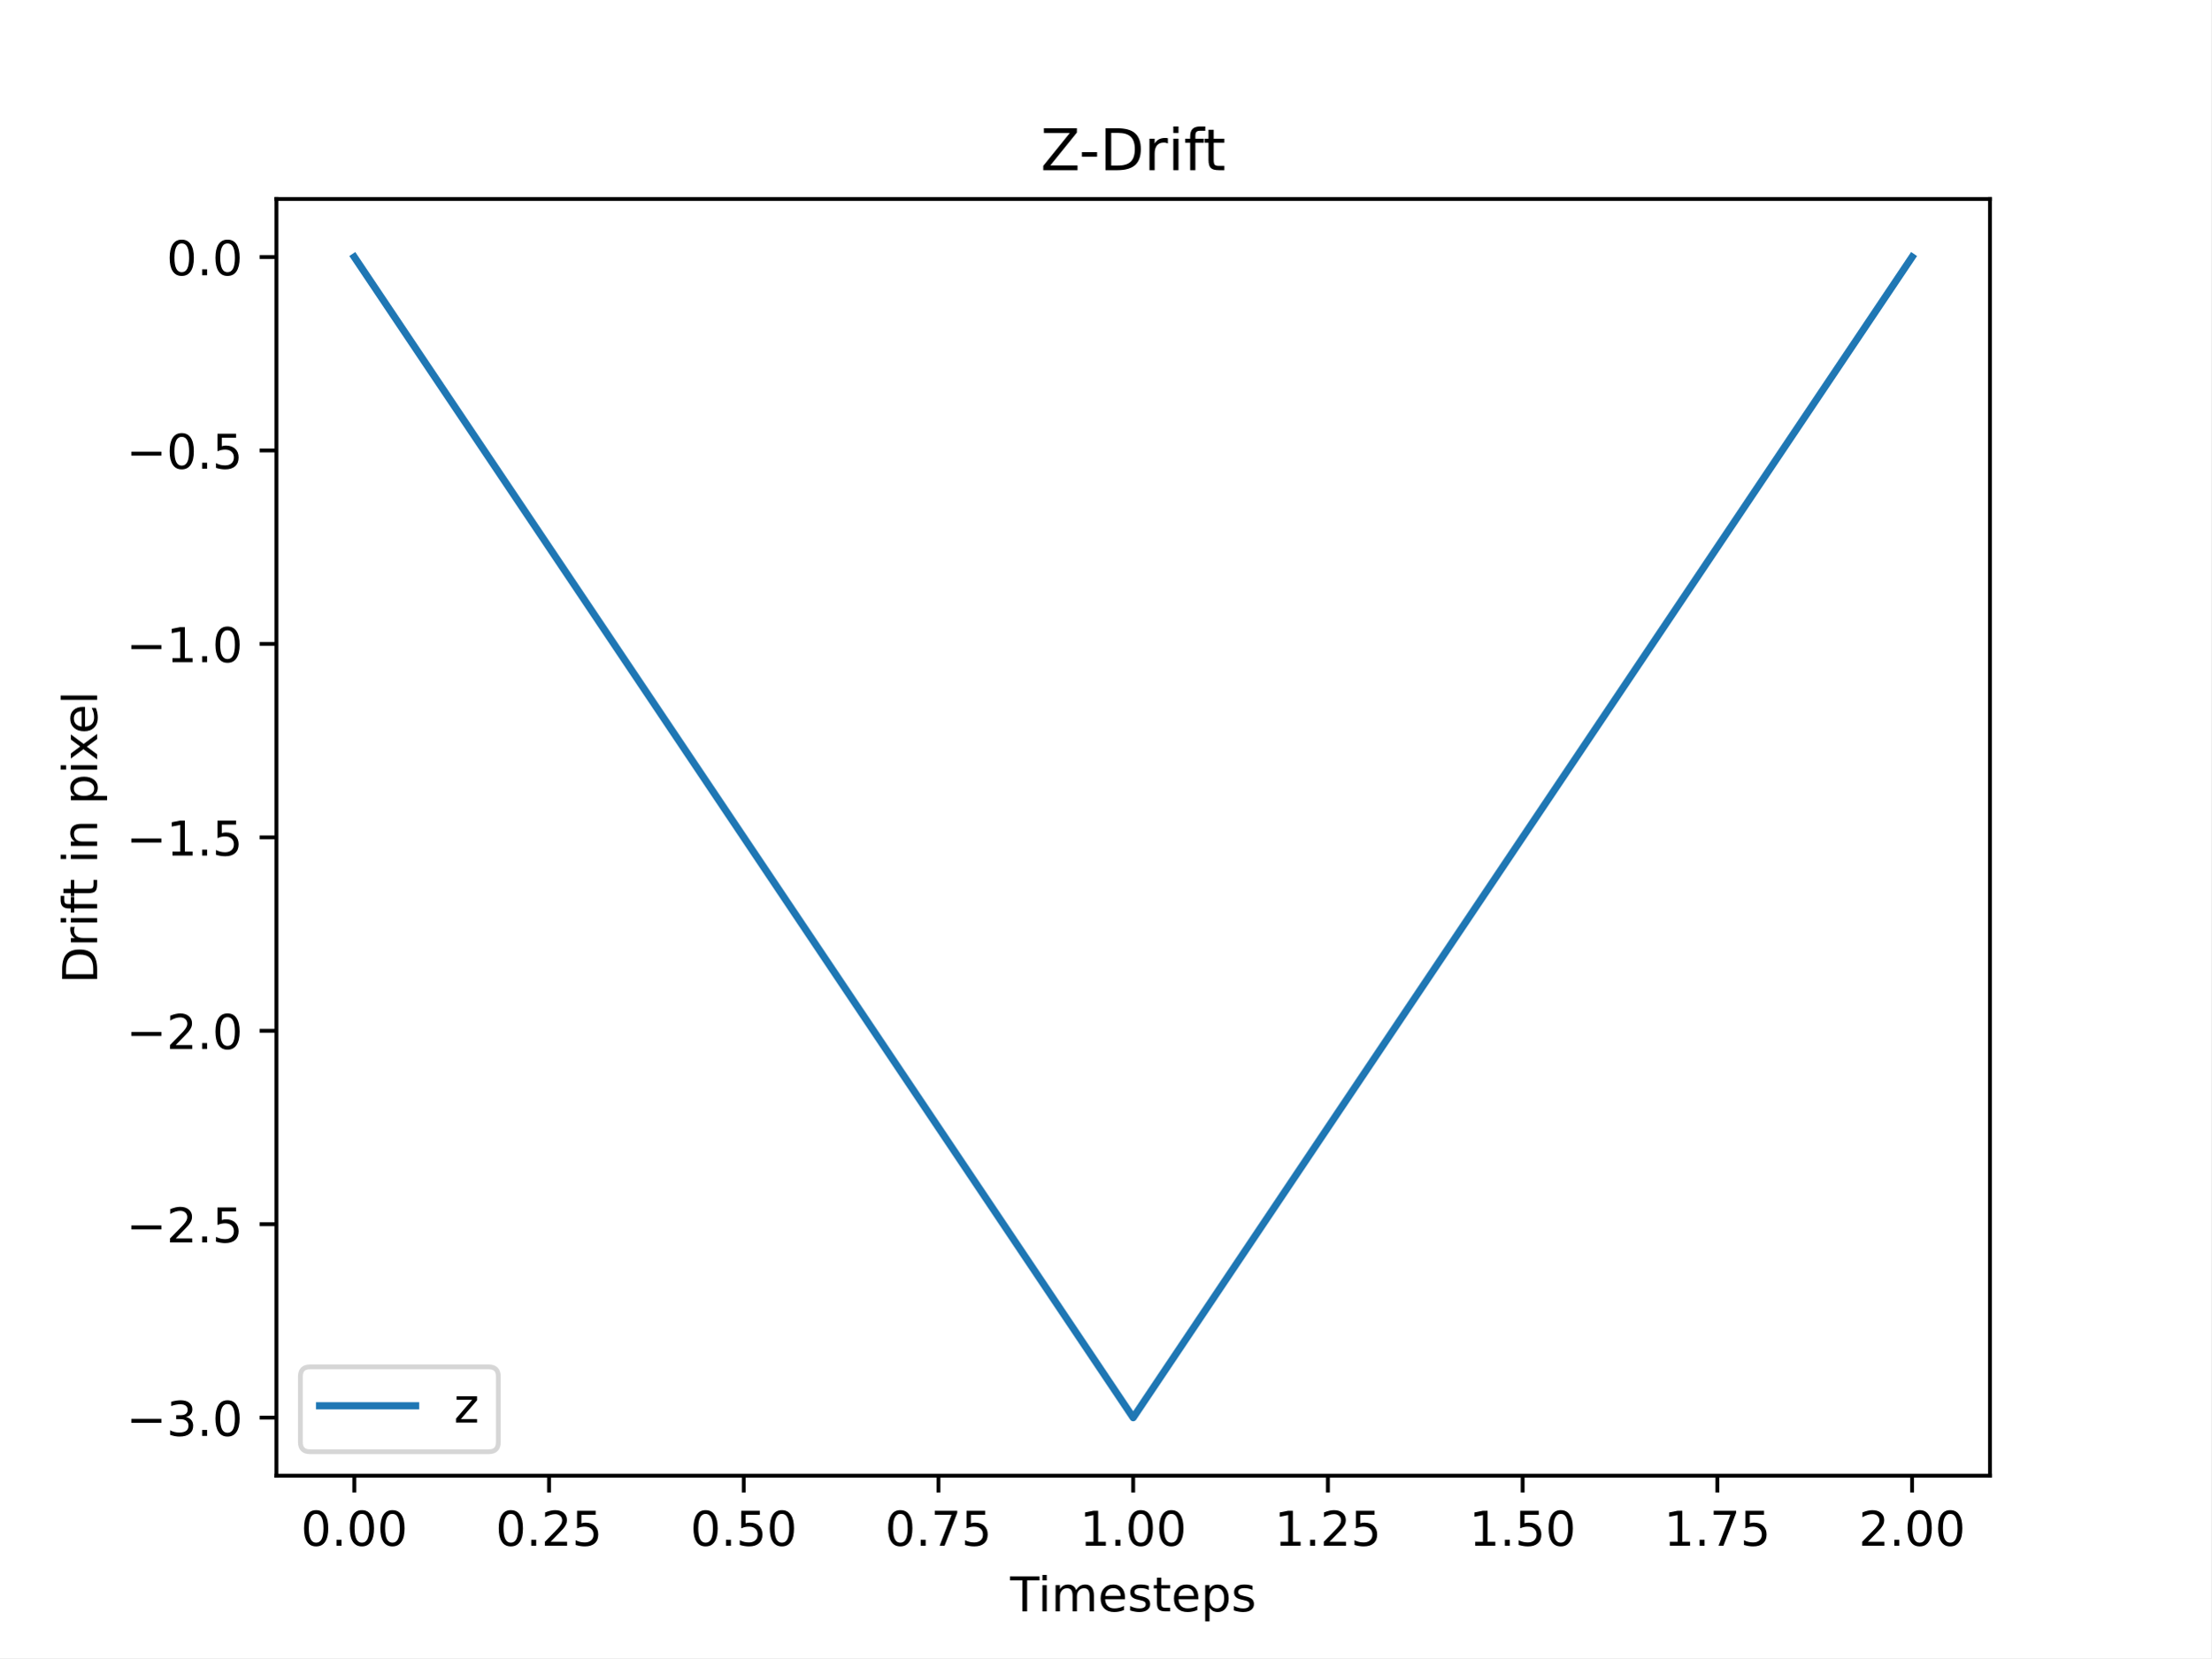
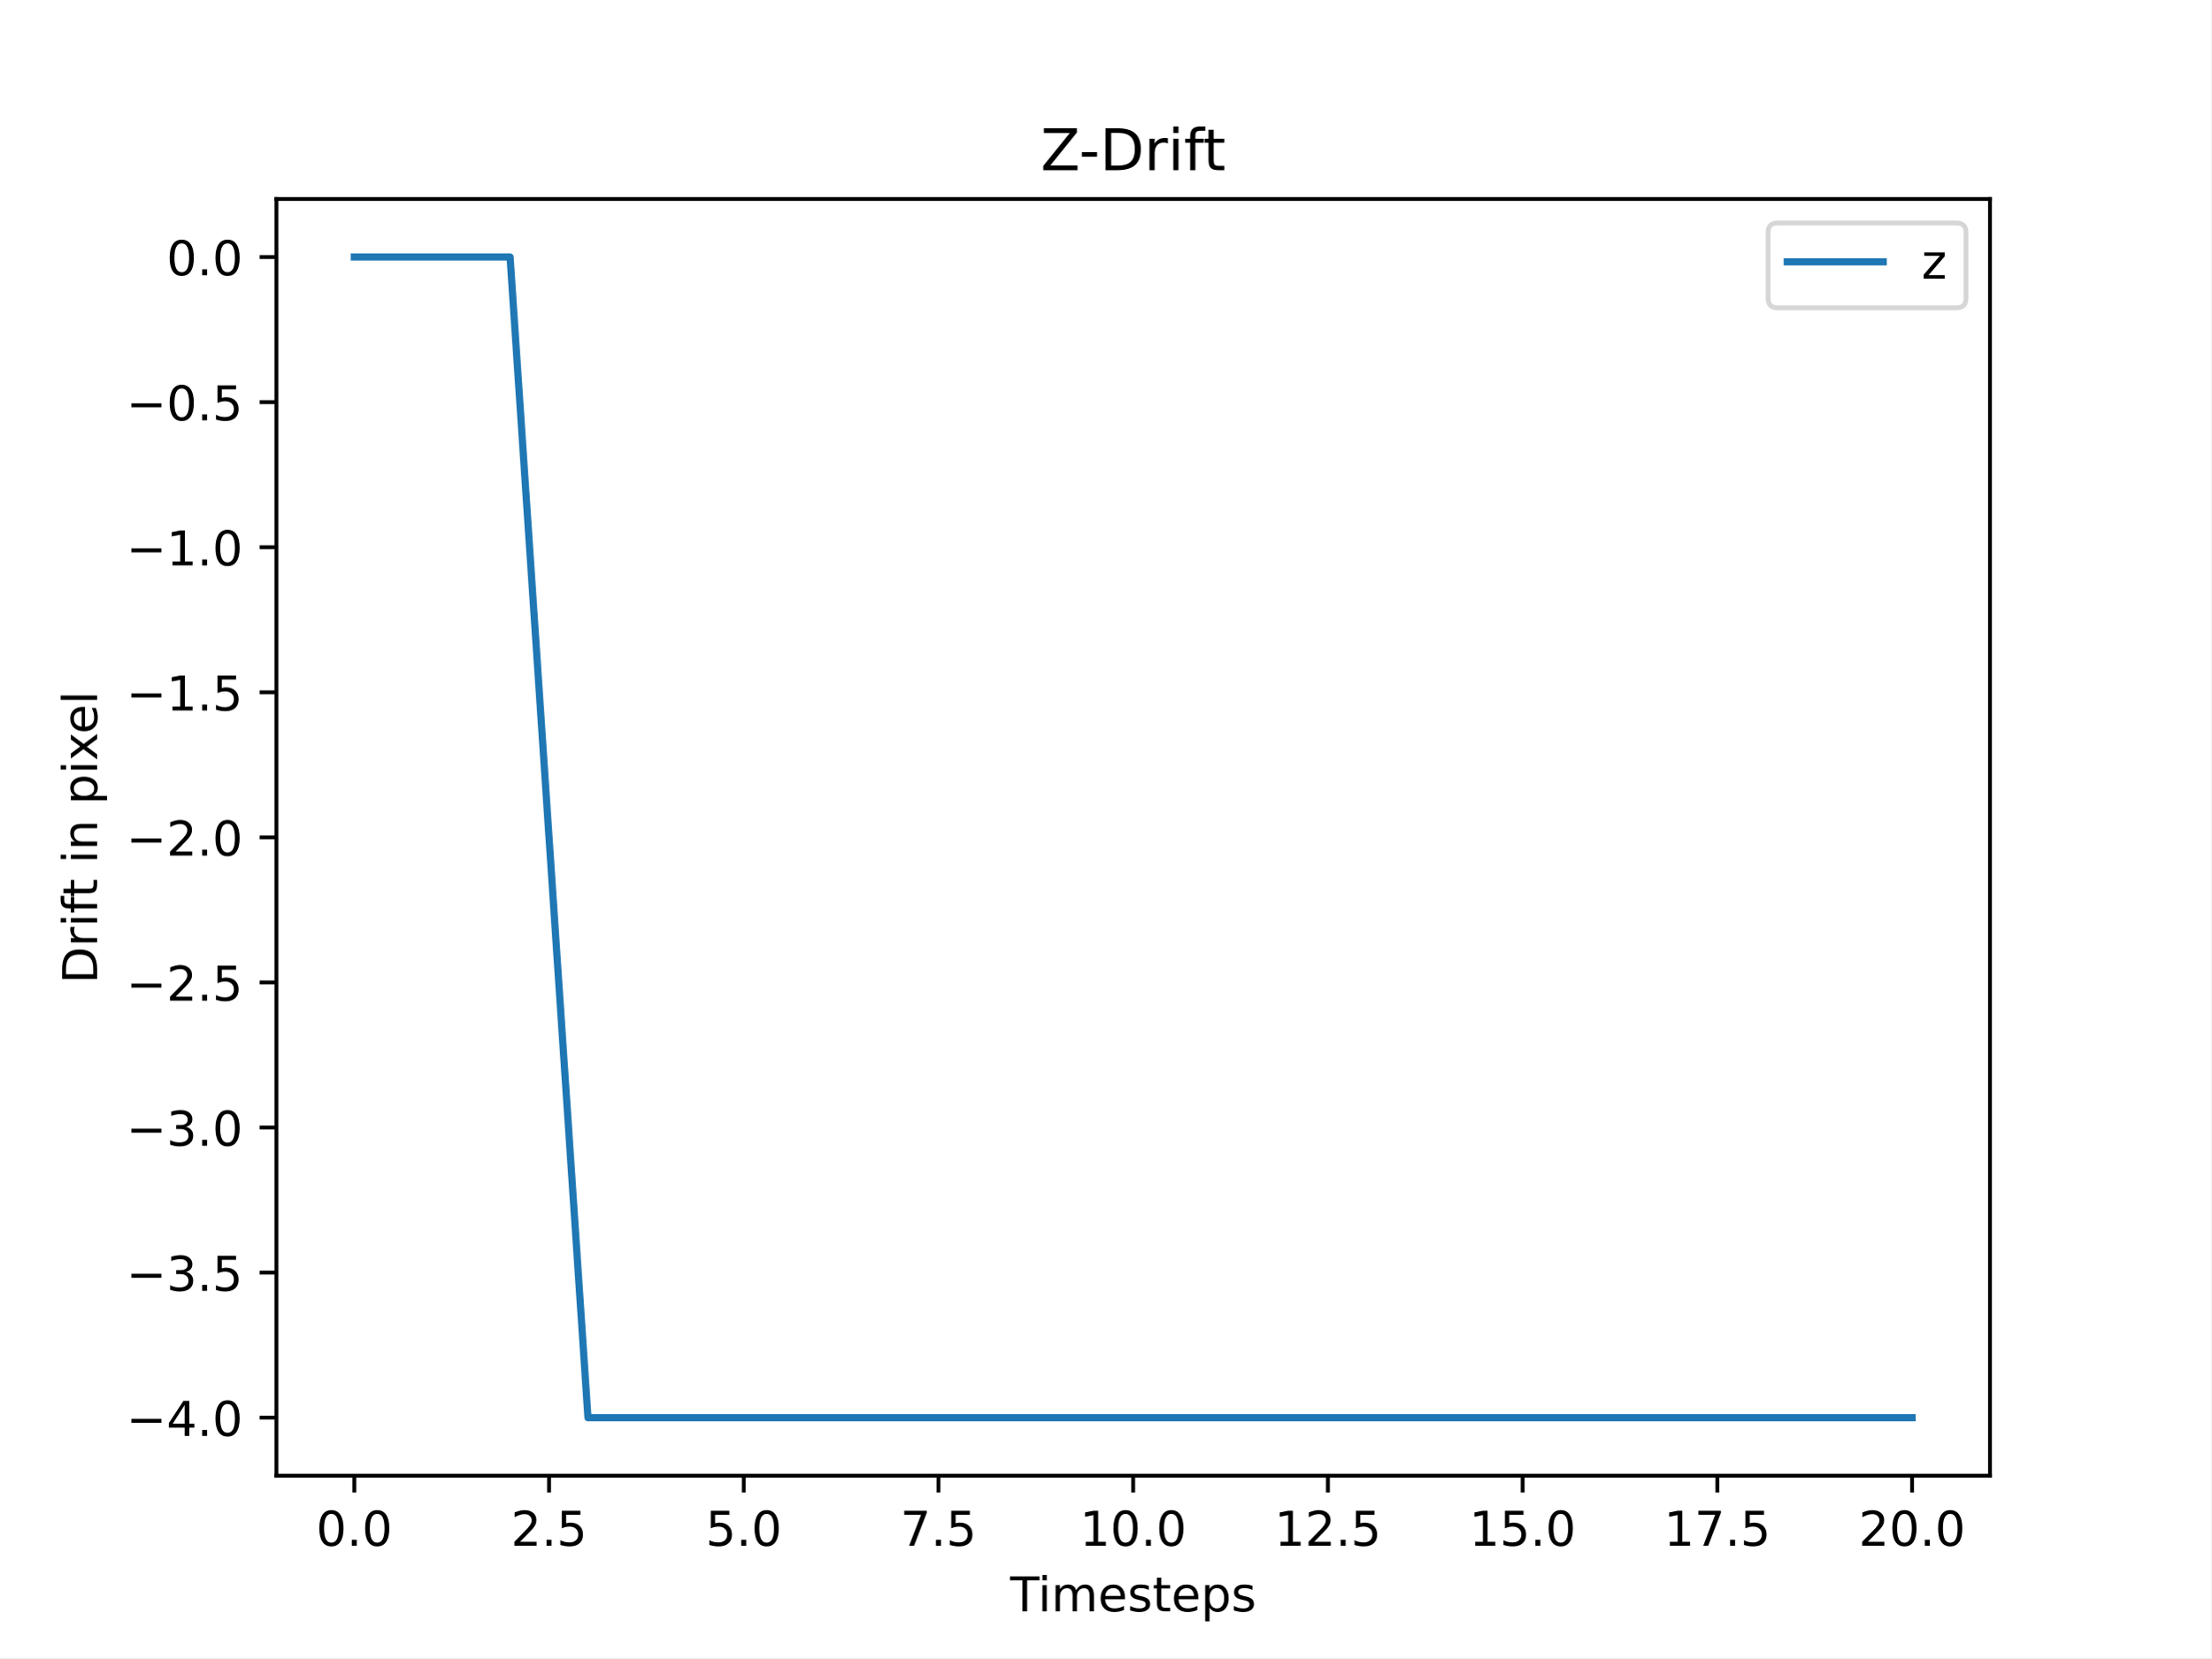
<svg xmlns="http://www.w3.org/2000/svg" xmlns:xlink="http://www.w3.org/1999/xlink" width="460.8pt" height="345.6pt" viewBox="0 0 460.8 345.6" version="1.1">
  <defs>
    <style type="text/css">*{stroke-linejoin: round; stroke-linecap: butt}</style>
  </defs>
  <g id="figure_1">
    <g id="patch_1">
      <path d="M 0 345.6  L 460.8 345.6  L 460.8 0  L 0 0  z " style="fill: #ffffff" />
    </g>
    <g id="axes_1">
      <g id="patch_2">
        <path d="M 57.6 307.584  L 414.72 307.584  L 414.72 41.472  L 57.6 41.472  z " style="fill: #ffffff" />
      </g>
      <g id="matplotlib.axis_1">
        <g id="xtick_1">
          <g id="line2d_1">
            <defs>
-               <path id="m4d0c1462ae" d="M 0 0  L 0 3.5  " style="stroke: #000000; stroke-width: 0.8" />
+               <path id="m9fb6b7d402" d="M 0 0  L 0 3.5  " style="stroke: #000000; stroke-width: 0.8" />
            </defs>
            <g>
-               <use xlink:href="#m4d0c1462ae" x="73.833" y="307.584" style="stroke: #000000; stroke-width: 0.8" />
+               <use xlink:href="#m9fb6b7d402" x="73.833" y="307.584" style="stroke: #000000; stroke-width: 0.8" />
            </g>
          </g>
          <g id="text_1">
-             <g transform="translate(62.69991 322.1824) scale(0.1 -0.1)">
+             <g transform="translate(65.88116 322.1824) scale(0.1 -0.1)">
              <defs>
                <path id="DejaVuSans-30" d="M 2034 4250  Q 1547 4250 1301 3770  Q 1056 3291 1056 2328  Q 1056 1369 1301 889  Q 1547 409 2034 409  Q 2525 409 2770 889  Q 3016 1369 3016 2328  Q 3016 3291 2770 3770  Q 2525 4250 2034 4250  z M 2034 4750  Q 2819 4750 3233 4129  Q 3647 3509 3647 2328  Q 3647 1150 3233 529  Q 2819 -91 2034 -91  Q 1250 -91 836 529  Q 422 1150 422 2328  Q 422 3509 836 4129  Q 1250 4750 2034 4750  z " transform="scale(0.015625)" />
                <path id="DejaVuSans-2e" d="M 684 794  L 1344 794  L 1344 0  L 684 0  L 684 794  z " transform="scale(0.015625)" />
              </defs>
              <use xlink:href="#DejaVuSans-30" />
              <use xlink:href="#DejaVuSans-2e" transform="translate(63.62305 0)" />
              <use xlink:href="#DejaVuSans-30" transform="translate(95.41016 0)" />
-               <use xlink:href="#DejaVuSans-30" transform="translate(159.0332 0)" />
            </g>
          </g>
        </g>
        <g id="xtick_2">
          <g id="line2d_2">
            <g>
-               <use xlink:href="#m4d0c1462ae" x="114.415" y="307.584" style="stroke: #000000; stroke-width: 0.8" />
+               <use xlink:href="#m9fb6b7d402" x="114.415" y="307.584" style="stroke: #000000; stroke-width: 0.8" />
            </g>
          </g>
          <g id="text_2">
-             <g transform="translate(103.2817 322.1824) scale(0.1 -0.1)">
+             <g transform="translate(106.463 322.1824) scale(0.1 -0.1)">
              <defs>
                <path id="DejaVuSans-32" d="M 1228 531  L 3431 531  L 3431 0  L 469 0  L 469 531  Q 828 903 1448 1529  Q 2069 2156 2228 2338  Q 2531 2678 2651 2914  Q 2772 3150 2772 3378  Q 2772 3750 2511 3984  Q 2250 4219 1831 4219  Q 1534 4219 1204 4116  Q 875 4013 500 3803  L 500 4441  Q 881 4594 1212 4672  Q 1544 4750 1819 4750  Q 2544 4750 2975 4387  Q 3406 4025 3406 3419  Q 3406 3131 3298 2873  Q 3191 2616 2906 2266  Q 2828 2175 2409 1742  Q 1991 1309 1228 531  z " transform="scale(0.015625)" />
                <path id="DejaVuSans-35" d="M 691 4666  L 3169 4666  L 3169 4134  L 1269 4134  L 1269 2991  Q 1406 3038 1543 3061  Q 1681 3084 1819 3084  Q 2600 3084 3056 2656  Q 3513 2228 3513 1497  Q 3513 744 3044 326  Q 2575 -91 1722 -91  Q 1428 -91 1123 -41  Q 819 9 494 109  L 494 744  Q 775 591 1075 516  Q 1375 441 1709 441  Q 2250 441 2565 725  Q 2881 1009 2881 1497  Q 2881 1984 2565 2268  Q 2250 2553 1709 2553  Q 1456 2553 1204 2497  Q 953 2441 691 2322  L 691 4666  z " transform="scale(0.015625)" />
              </defs>
-               <use xlink:href="#DejaVuSans-30" />
+               <use xlink:href="#DejaVuSans-32" />
              <use xlink:href="#DejaVuSans-2e" transform="translate(63.62305 0)" />
-               <use xlink:href="#DejaVuSans-32" transform="translate(95.41016 0)" />
-               <use xlink:href="#DejaVuSans-35" transform="translate(159.0332 0)" />
+               <use xlink:href="#DejaVuSans-35" transform="translate(95.41016 0)" />
            </g>
          </g>
        </g>
        <g id="xtick_3">
          <g id="line2d_3">
            <g>
-               <use xlink:href="#m4d0c1462ae" x="154.996" y="307.584" style="stroke: #000000; stroke-width: 0.8" />
+               <use xlink:href="#m9fb6b7d402" x="154.996" y="307.584" style="stroke: #000000; stroke-width: 0.8" />
            </g>
          </g>
          <g id="text_3">
-             <g transform="translate(143.8636 322.1824) scale(0.1 -0.1)">
-               <use xlink:href="#DejaVuSans-30" />
+             <g transform="translate(147.0448 322.1824) scale(0.1 -0.1)">
+               <use xlink:href="#DejaVuSans-35" />
+               <use xlink:href="#DejaVuSans-2e" transform="translate(63.62305 0)" />
+               <use xlink:href="#DejaVuSans-30" transform="translate(95.41016 0)" />
+             </g>
+           </g>
+         </g>
+         <g id="xtick_4">
+           <g id="line2d_4">
+             <g>
+               <use xlink:href="#m9fb6b7d402" x="195.578" y="307.584" style="stroke: #000000; stroke-width: 0.8" />
+             </g>
+           </g>
+           <g id="text_4">
+             <g transform="translate(187.6266 322.1824) scale(0.1 -0.1)">
+               <defs>
+                 <path id="DejaVuSans-37" d="M 525 4666  L 3525 4666  L 3525 4397  L 1831 0  L 1172 0  L 2766 4134  L 525 4134  L 525 4666  z " transform="scale(0.015625)" />
+               </defs>
+               <use xlink:href="#DejaVuSans-37" />
              <use xlink:href="#DejaVuSans-2e" transform="translate(63.62305 0)" />
              <use xlink:href="#DejaVuSans-35" transform="translate(95.41016 0)" />
-               <use xlink:href="#DejaVuSans-30" transform="translate(159.0332 0)" />
-             </g>
-           </g>
-         </g>
-         <g id="xtick_4">
-           <g id="line2d_4">
-             <g>
-               <use xlink:href="#m4d0c1462ae" x="195.578" y="307.584" style="stroke: #000000; stroke-width: 0.8" />
-             </g>
-           </g>
-           <g id="text_4">
-             <g transform="translate(184.4454 322.1824) scale(0.1 -0.1)">
-               <defs>
-                 <path id="DejaVuSans-37" d="M 525 4666  L 3525 4666  L 3525 4397  L 1831 0  L 1172 0  L 2766 4134  L 525 4134  L 525 4666  z " transform="scale(0.015625)" />
-               </defs>
-               <use xlink:href="#DejaVuSans-30" />
-               <use xlink:href="#DejaVuSans-2e" transform="translate(63.62305 0)" />
-               <use xlink:href="#DejaVuSans-37" transform="translate(95.41016 0)" />
-               <use xlink:href="#DejaVuSans-35" transform="translate(159.0332 0)" />
            </g>
          </g>
        </g>
        <g id="xtick_5">
          <g id="line2d_5">
            <g>
-               <use xlink:href="#m4d0c1462ae" x="236.16" y="307.584" style="stroke: #000000; stroke-width: 0.8" />
+               <use xlink:href="#m9fb6b7d402" x="236.16" y="307.584" style="stroke: #000000; stroke-width: 0.8" />
            </g>
          </g>
          <g id="text_5">
            <g transform="translate(225.0272 322.1824) scale(0.1 -0.1)">
              <defs>
                <path id="DejaVuSans-31" d="M 794 531  L 1825 531  L 1825 4091  L 703 3866  L 703 4441  L 1819 4666  L 2450 4666  L 2450 531  L 3481 531  L 3481 0  L 794 0  L 794 531  z " transform="scale(0.015625)" />
              </defs>
              <use xlink:href="#DejaVuSans-31" />
-               <use xlink:href="#DejaVuSans-2e" transform="translate(63.62305 0)" />
-               <use xlink:href="#DejaVuSans-30" transform="translate(95.41016 0)" />
+               <use xlink:href="#DejaVuSans-30" transform="translate(63.62305 0)" />
+               <use xlink:href="#DejaVuSans-2e" transform="translate(127.2461 0)" />
              <use xlink:href="#DejaVuSans-30" transform="translate(159.0332 0)" />
            </g>
          </g>
        </g>
        <g id="xtick_6">
          <g id="line2d_6">
            <g>
-               <use xlink:href="#m4d0c1462ae" x="276.742" y="307.584" style="stroke: #000000; stroke-width: 0.8" />
+               <use xlink:href="#m9fb6b7d402" x="276.742" y="307.584" style="stroke: #000000; stroke-width: 0.8" />
            </g>
          </g>
          <g id="text_6">
            <g transform="translate(265.609 322.1824) scale(0.1 -0.1)">
              <use xlink:href="#DejaVuSans-31" />
-               <use xlink:href="#DejaVuSans-2e" transform="translate(63.62305 0)" />
-               <use xlink:href="#DejaVuSans-32" transform="translate(95.41016 0)" />
+               <use xlink:href="#DejaVuSans-32" transform="translate(63.62305 0)" />
+               <use xlink:href="#DejaVuSans-2e" transform="translate(127.2461 0)" />
              <use xlink:href="#DejaVuSans-35" transform="translate(159.0332 0)" />
            </g>
          </g>
        </g>
        <g id="xtick_7">
          <g id="line2d_7">
            <g>
-               <use xlink:href="#m4d0c1462ae" x="317.324" y="307.584" style="stroke: #000000; stroke-width: 0.8" />
+               <use xlink:href="#m9fb6b7d402" x="317.324" y="307.584" style="stroke: #000000; stroke-width: 0.8" />
            </g>
          </g>
          <g id="text_7">
            <g transform="translate(306.1908 322.1824) scale(0.1 -0.1)">
              <use xlink:href="#DejaVuSans-31" />
-               <use xlink:href="#DejaVuSans-2e" transform="translate(63.62305 0)" />
-               <use xlink:href="#DejaVuSans-35" transform="translate(95.41016 0)" />
+               <use xlink:href="#DejaVuSans-35" transform="translate(63.62305 0)" />
+               <use xlink:href="#DejaVuSans-2e" transform="translate(127.2461 0)" />
              <use xlink:href="#DejaVuSans-30" transform="translate(159.0332 0)" />
            </g>
          </g>
        </g>
        <g id="xtick_8">
          <g id="line2d_8">
            <g>
-               <use xlink:href="#m4d0c1462ae" x="357.905" y="307.584" style="stroke: #000000; stroke-width: 0.8" />
+               <use xlink:href="#m9fb6b7d402" x="357.905" y="307.584" style="stroke: #000000; stroke-width: 0.8" />
            </g>
          </g>
          <g id="text_8">
            <g transform="translate(346.7726 322.1824) scale(0.1 -0.1)">
              <use xlink:href="#DejaVuSans-31" />
-               <use xlink:href="#DejaVuSans-2e" transform="translate(63.62305 0)" />
-               <use xlink:href="#DejaVuSans-37" transform="translate(95.41016 0)" />
+               <use xlink:href="#DejaVuSans-37" transform="translate(63.62305 0)" />
+               <use xlink:href="#DejaVuSans-2e" transform="translate(127.2461 0)" />
              <use xlink:href="#DejaVuSans-35" transform="translate(159.0332 0)" />
            </g>
          </g>
        </g>
        <g id="xtick_9">
          <g id="line2d_9">
            <g>
-               <use xlink:href="#m4d0c1462ae" x="398.487" y="307.584" style="stroke: #000000; stroke-width: 0.8" />
+               <use xlink:href="#m9fb6b7d402" x="398.487" y="307.584" style="stroke: #000000; stroke-width: 0.8" />
            </g>
          </g>
          <g id="text_9">
            <g transform="translate(387.3545 322.1824) scale(0.1 -0.1)">
              <use xlink:href="#DejaVuSans-32" />
-               <use xlink:href="#DejaVuSans-2e" transform="translate(63.62305 0)" />
-               <use xlink:href="#DejaVuSans-30" transform="translate(95.41016 0)" />
+               <use xlink:href="#DejaVuSans-30" transform="translate(63.62305 0)" />
+               <use xlink:href="#DejaVuSans-2e" transform="translate(127.2461 0)" />
              <use xlink:href="#DejaVuSans-30" transform="translate(159.0332 0)" />
            </g>
          </g>
        </g>
        <g id="text_10">
          <g transform="translate(210.5061 335.8606) scale(0.1 -0.1)">
            <defs>
              <path id="DejaVuSans-54" d="M -19 4666  L 3928 4666  L 3928 4134  L 2272 4134  L 2272 0  L 1638 0  L 1638 4134  L -19 4134  L -19 4666  z " transform="scale(0.015625)" />
              <path id="DejaVuSans-69" d="M 603 3500  L 1178 3500  L 1178 0  L 603 0  L 603 3500  z M 603 4863  L 1178 4863  L 1178 4134  L 603 4134  L 603 4863  z " transform="scale(0.015625)" />
              <path id="DejaVuSans-6d" d="M 3328 2828  Q 3544 3216 3844 3400  Q 4144 3584 4550 3584  Q 5097 3584 5394 3201  Q 5691 2819 5691 2113  L 5691 0  L 5113 0  L 5113 2094  Q 5113 2597 4934 2840  Q 4756 3084 4391 3084  Q 3944 3084 3684 2787  Q 3425 2491 3425 1978  L 3425 0  L 2847 0  L 2847 2094  Q 2847 2600 2669 2842  Q 2491 3084 2119 3084  Q 1678 3084 1418 2786  Q 1159 2488 1159 1978  L 1159 0  L 581 0  L 581 3500  L 1159 3500  L 1159 2956  Q 1356 3278 1631 3431  Q 1906 3584 2284 3584  Q 2666 3584 2933 3390  Q 3200 3197 3328 2828  z " transform="scale(0.015625)" />
              <path id="DejaVuSans-65" d="M 3597 1894  L 3597 1613  L 953 1613  Q 991 1019 1311 708  Q 1631 397 2203 397  Q 2534 397 2845 478  Q 3156 559 3463 722  L 3463 178  Q 3153 47 2828 -22  Q 2503 -91 2169 -91  Q 1331 -91 842 396  Q 353 884 353 1716  Q 353 2575 817 3079  Q 1281 3584 2069 3584  Q 2775 3584 3186 3129  Q 3597 2675 3597 1894  z M 3022 2063  Q 3016 2534 2758 2815  Q 2500 3097 2075 3097  Q 1594 3097 1305 2825  Q 1016 2553 972 2059  L 3022 2063  z " transform="scale(0.015625)" />
              <path id="DejaVuSans-73" d="M 2834 3397  L 2834 2853  Q 2591 2978 2328 3040  Q 2066 3103 1784 3103  Q 1356 3103 1142 2972  Q 928 2841 928 2578  Q 928 2378 1081 2264  Q 1234 2150 1697 2047  L 1894 2003  Q 2506 1872 2764 1633  Q 3022 1394 3022 966  Q 3022 478 2636 193  Q 2250 -91 1575 -91  Q 1294 -91 989 -36  Q 684 19 347 128  L 347 722  Q 666 556 975 473  Q 1284 391 1588 391  Q 1994 391 2212 530  Q 2431 669 2431 922  Q 2431 1156 2273 1281  Q 2116 1406 1581 1522  L 1381 1569  Q 847 1681 609 1914  Q 372 2147 372 2553  Q 372 3047 722 3315  Q 1072 3584 1716 3584  Q 2034 3584 2315 3537  Q 2597 3491 2834 3397  z " transform="scale(0.015625)" />
              <path id="DejaVuSans-74" d="M 1172 4494  L 1172 3500  L 2356 3500  L 2356 3053  L 1172 3053  L 1172 1153  Q 1172 725 1289 603  Q 1406 481 1766 481  L 2356 481  L 2356 0  L 1766 0  Q 1100 0 847 248  Q 594 497 594 1153  L 594 3053  L 172 3053  L 172 3500  L 594 3500  L 594 4494  L 1172 4494  z " transform="scale(0.015625)" />
              <path id="DejaVuSans-70" d="M 1159 525  L 1159 -1331  L 581 -1331  L 581 3500  L 1159 3500  L 1159 2969  Q 1341 3281 1617 3432  Q 1894 3584 2278 3584  Q 2916 3584 3314 3078  Q 3713 2572 3713 1747  Q 3713 922 3314 415  Q 2916 -91 2278 -91  Q 1894 -91 1617 61  Q 1341 213 1159 525  z M 3116 1747  Q 3116 2381 2855 2742  Q 2594 3103 2138 3103  Q 1681 3103 1420 2742  Q 1159 2381 1159 1747  Q 1159 1113 1420 752  Q 1681 391 2138 391  Q 2594 391 2855 752  Q 3116 1113 3116 1747  z " transform="scale(0.015625)" />
            </defs>
            <use xlink:href="#DejaVuSans-54" />
            <use xlink:href="#DejaVuSans-69" transform="translate(57.95898 0)" />
            <use xlink:href="#DejaVuSans-6d" transform="translate(85.74219 0)" />
            <use xlink:href="#DejaVuSans-65" transform="translate(183.1543 0)" />
            <use xlink:href="#DejaVuSans-73" transform="translate(244.6777 0)" />
            <use xlink:href="#DejaVuSans-74" transform="translate(296.7773 0)" />
            <use xlink:href="#DejaVuSans-65" transform="translate(335.9863 0)" />
            <use xlink:href="#DejaVuSans-70" transform="translate(397.5098 0)" />
            <use xlink:href="#DejaVuSans-73" transform="translate(460.9863 0)" />
          </g>
        </g>
      </g>
      <g id="matplotlib.axis_2">
        <g id="ytick_1">
          <g id="line2d_10">
            <defs>
-               <path id="m1827f6022b" d="M 0 0  L -3.5 0  " style="stroke: #000000; stroke-width: 0.8" />
+               <path id="mf5399227f7" d="M 0 0  L -3.5 0  " style="stroke: #000000; stroke-width: 0.8" />
            </defs>
            <g>
-               <use xlink:href="#m1827f6022b" x="57.6" y="295.488" style="stroke: #000000; stroke-width: 0.8" />
+               <use xlink:href="#mf5399227f7" x="57.6" y="295.488" style="stroke: #000000; stroke-width: 0.8" />
            </g>
          </g>
          <g id="text_11">
            <g transform="translate(26.31719 299.2872) scale(0.1 -0.1)">
              <defs>
                <path id="DejaVuSans-2212" d="M 678 2272  L 4684 2272  L 4684 1741  L 678 1741  L 678 2272  z " transform="scale(0.015625)" />
-                 <path id="DejaVuSans-33" d="M 2597 2516  Q 3050 2419 3304 2112  Q 3559 1806 3559 1356  Q 3559 666 3084 287  Q 2609 -91 1734 -91  Q 1441 -91 1130 -33  Q 819 25 488 141  L 488 750  Q 750 597 1062 519  Q 1375 441 1716 441  Q 2309 441 2620 675  Q 2931 909 2931 1356  Q 2931 1769 2642 2001  Q 2353 2234 1838 2234  L 1294 2234  L 1294 2753  L 1863 2753  Q 2328 2753 2575 2939  Q 2822 3125 2822 3475  Q 2822 3834 2567 4026  Q 2313 4219 1838 4219  Q 1578 4219 1281 4162  Q 984 4106 628 3988  L 628 4550  Q 988 4650 1302 4700  Q 1616 4750 1894 4750  Q 2613 4750 3031 4423  Q 3450 4097 3450 3541  Q 3450 3153 3228 2886  Q 3006 2619 2597 2516  z " transform="scale(0.015625)" />
-               </defs>
-               <use xlink:href="#DejaVuSans-2212" />
-               <use xlink:href="#DejaVuSans-33" transform="translate(83.78906 0)" />
+                 <path id="DejaVuSans-34" d="M 2419 4116  L 825 1625  L 2419 1625  L 2419 4116  z M 2253 4666  L 3047 4666  L 3047 1625  L 3713 1625  L 3713 1100  L 3047 1100  L 3047 0  L 2419 0  L 2419 1100  L 313 1100  L 313 1709  L 2253 4666  z " transform="scale(0.015625)" />
+               </defs>
+               <use xlink:href="#DejaVuSans-2212" />
+               <use xlink:href="#DejaVuSans-34" transform="translate(83.78906 0)" />
              <use xlink:href="#DejaVuSans-2e" transform="translate(147.4121 0)" />
              <use xlink:href="#DejaVuSans-30" transform="translate(179.1992 0)" />
            </g>
          </g>
        </g>
        <g id="ytick_2">
          <g id="line2d_11">
            <g>
-               <use xlink:href="#m1827f6022b" x="57.6" y="255.168" style="stroke: #000000; stroke-width: 0.8" />
+               <use xlink:href="#mf5399227f7" x="57.6" y="265.248" style="stroke: #000000; stroke-width: 0.8" />
            </g>
          </g>
          <g id="text_12">
-             <g transform="translate(26.31719 258.9672) scale(0.1 -0.1)">
-               <use xlink:href="#DejaVuSans-2212" />
-               <use xlink:href="#DejaVuSans-32" transform="translate(83.78906 0)" />
+             <g transform="translate(26.31719 269.0472) scale(0.1 -0.1)">
+               <defs>
+                 <path id="DejaVuSans-33" d="M 2597 2516  Q 3050 2419 3304 2112  Q 3559 1806 3559 1356  Q 3559 666 3084 287  Q 2609 -91 1734 -91  Q 1441 -91 1130 -33  Q 819 25 488 141  L 488 750  Q 750 597 1062 519  Q 1375 441 1716 441  Q 2309 441 2620 675  Q 2931 909 2931 1356  Q 2931 1769 2642 2001  Q 2353 2234 1838 2234  L 1294 2234  L 1294 2753  L 1863 2753  Q 2328 2753 2575 2939  Q 2822 3125 2822 3475  Q 2822 3834 2567 4026  Q 2313 4219 1838 4219  Q 1578 4219 1281 4162  Q 984 4106 628 3988  L 628 4550  Q 988 4650 1302 4700  Q 1616 4750 1894 4750  Q 2613 4750 3031 4423  Q 3450 4097 3450 3541  Q 3450 3153 3228 2886  Q 3006 2619 2597 2516  z " transform="scale(0.015625)" />
+               </defs>
+               <use xlink:href="#DejaVuSans-2212" />
+               <use xlink:href="#DejaVuSans-33" transform="translate(83.78906 0)" />
              <use xlink:href="#DejaVuSans-2e" transform="translate(147.4121 0)" />
              <use xlink:href="#DejaVuSans-35" transform="translate(179.1992 0)" />
            </g>
          </g>
        </g>
        <g id="ytick_3">
          <g id="line2d_12">
            <g>
-               <use xlink:href="#m1827f6022b" x="57.6" y="214.848" style="stroke: #000000; stroke-width: 0.8" />
+               <use xlink:href="#mf5399227f7" x="57.6" y="235.008" style="stroke: #000000; stroke-width: 0.8" />
            </g>
          </g>
          <g id="text_13">
-             <g transform="translate(26.31719 218.6472) scale(0.1 -0.1)">
-               <use xlink:href="#DejaVuSans-2212" />
-               <use xlink:href="#DejaVuSans-32" transform="translate(83.78906 0)" />
+             <g transform="translate(26.31719 238.8072) scale(0.1 -0.1)">
+               <use xlink:href="#DejaVuSans-2212" />
+               <use xlink:href="#DejaVuSans-33" transform="translate(83.78906 0)" />
              <use xlink:href="#DejaVuSans-2e" transform="translate(147.4121 0)" />
              <use xlink:href="#DejaVuSans-30" transform="translate(179.1992 0)" />
            </g>
          </g>
        </g>
        <g id="ytick_4">
          <g id="line2d_13">
            <g>
-               <use xlink:href="#m1827f6022b" x="57.6" y="174.528" style="stroke: #000000; stroke-width: 0.8" />
+               <use xlink:href="#mf5399227f7" x="57.6" y="204.768" style="stroke: #000000; stroke-width: 0.8" />
            </g>
          </g>
          <g id="text_14">
-             <g transform="translate(26.31719 178.3272) scale(0.1 -0.1)">
-               <use xlink:href="#DejaVuSans-2212" />
-               <use xlink:href="#DejaVuSans-31" transform="translate(83.78906 0)" />
+             <g transform="translate(26.31719 208.5672) scale(0.1 -0.1)">
+               <use xlink:href="#DejaVuSans-2212" />
+               <use xlink:href="#DejaVuSans-32" transform="translate(83.78906 0)" />
              <use xlink:href="#DejaVuSans-2e" transform="translate(147.4121 0)" />
              <use xlink:href="#DejaVuSans-35" transform="translate(179.1992 0)" />
            </g>
          </g>
        </g>
        <g id="ytick_5">
          <g id="line2d_14">
            <g>
-               <use xlink:href="#m1827f6022b" x="57.6" y="134.208" style="stroke: #000000; stroke-width: 0.8" />
+               <use xlink:href="#mf5399227f7" x="57.6" y="174.528" style="stroke: #000000; stroke-width: 0.8" />
            </g>
          </g>
          <g id="text_15">
-             <g transform="translate(26.31719 138.0072) scale(0.1 -0.1)">
-               <use xlink:href="#DejaVuSans-2212" />
-               <use xlink:href="#DejaVuSans-31" transform="translate(83.78906 0)" />
+             <g transform="translate(26.31719 178.3272) scale(0.1 -0.1)">
+               <use xlink:href="#DejaVuSans-2212" />
+               <use xlink:href="#DejaVuSans-32" transform="translate(83.78906 0)" />
              <use xlink:href="#DejaVuSans-2e" transform="translate(147.4121 0)" />
              <use xlink:href="#DejaVuSans-30" transform="translate(179.1992 0)" />
            </g>
          </g>
        </g>
        <g id="ytick_6">
          <g id="line2d_15">
            <g>
-               <use xlink:href="#m1827f6022b" x="57.6" y="93.888" style="stroke: #000000; stroke-width: 0.8" />
+               <use xlink:href="#mf5399227f7" x="57.6" y="144.288" style="stroke: #000000; stroke-width: 0.8" />
            </g>
          </g>
          <g id="text_16">
-             <g transform="translate(26.31719 97.68722) scale(0.1 -0.1)">
-               <use xlink:href="#DejaVuSans-2212" />
-               <use xlink:href="#DejaVuSans-30" transform="translate(83.78906 0)" />
+             <g transform="translate(26.31719 148.0872) scale(0.1 -0.1)">
+               <use xlink:href="#DejaVuSans-2212" />
+               <use xlink:href="#DejaVuSans-31" transform="translate(83.78906 0)" />
              <use xlink:href="#DejaVuSans-2e" transform="translate(147.4121 0)" />
              <use xlink:href="#DejaVuSans-35" transform="translate(179.1992 0)" />
            </g>
          </g>
        </g>
        <g id="ytick_7">
          <g id="line2d_16">
            <g>
-               <use xlink:href="#m1827f6022b" x="57.6" y="53.568" style="stroke: #000000; stroke-width: 0.8" />
+               <use xlink:href="#mf5399227f7" x="57.6" y="114.048" style="stroke: #000000; stroke-width: 0.8" />
            </g>
          </g>
          <g id="text_17">
+             <g transform="translate(26.31719 117.8472) scale(0.1 -0.1)">
+               <use xlink:href="#DejaVuSans-2212" />
+               <use xlink:href="#DejaVuSans-31" transform="translate(83.78906 0)" />
+               <use xlink:href="#DejaVuSans-2e" transform="translate(147.4121 0)" />
+               <use xlink:href="#DejaVuSans-30" transform="translate(179.1992 0)" />
+             </g>
+           </g>
+         </g>
+         <g id="ytick_8">
+           <g id="line2d_17">
+             <g>
+               <use xlink:href="#mf5399227f7" x="57.6" y="83.808" style="stroke: #000000; stroke-width: 0.8" />
+             </g>
+           </g>
+           <g id="text_18">
+             <g transform="translate(26.31719 87.60722) scale(0.1 -0.1)">
+               <use xlink:href="#DejaVuSans-2212" />
+               <use xlink:href="#DejaVuSans-30" transform="translate(83.78906 0)" />
+               <use xlink:href="#DejaVuSans-2e" transform="translate(147.4121 0)" />
+               <use xlink:href="#DejaVuSans-35" transform="translate(179.1992 0)" />
+             </g>
+           </g>
+         </g>
+         <g id="ytick_9">
+           <g id="line2d_18">
+             <g>
+               <use xlink:href="#mf5399227f7" x="57.6" y="53.568" style="stroke: #000000; stroke-width: 0.8" />
+             </g>
+           </g>
+           <g id="text_19">
            <g transform="translate(34.69687 57.36722) scale(0.1 -0.1)">
              <use xlink:href="#DejaVuSans-30" />
              <use xlink:href="#DejaVuSans-2e" transform="translate(63.62305 0)" />
              <use xlink:href="#DejaVuSans-30" transform="translate(95.41016 0)" />
            </g>
          </g>
        </g>
-         <g id="text_18">
+         <g id="text_20">
          <g transform="translate(20.2375 205.0233) rotate(-90) scale(0.1 -0.1)">
            <defs>
              <path id="DejaVuSans-44" d="M 1259 4147  L 1259 519  L 2022 519  Q 2988 519 3436 956  Q 3884 1394 3884 2338  Q 3884 3275 3436 3711  Q 2988 4147 2022 4147  L 1259 4147  z M 628 4666  L 1925 4666  Q 3281 4666 3915 4102  Q 4550 3538 4550 2338  Q 4550 1131 3912 565  Q 3275 0 1925 0  L 628 0  L 628 4666  z " transform="scale(0.015625)" />
              <path id="DejaVuSans-72" d="M 2631 2963  Q 2534 3019 2420 3045  Q 2306 3072 2169 3072  Q 1681 3072 1420 2755  Q 1159 2438 1159 1844  L 1159 0  L 581 0  L 581 3500  L 1159 3500  L 1159 2956  Q 1341 3275 1631 3429  Q 1922 3584 2338 3584  Q 2397 3584 2469 3576  Q 2541 3569 2628 3553  L 2631 2963  z " transform="scale(0.015625)" />
              <path id="DejaVuSans-66" d="M 2375 4863  L 2375 4384  L 1825 4384  Q 1516 4384 1395 4259  Q 1275 4134 1275 3809  L 1275 3500  L 2222 3500  L 2222 3053  L 1275 3053  L 1275 0  L 697 0  L 697 3053  L 147 3053  L 147 3500  L 697 3500  L 697 3744  Q 697 4328 969 4595  Q 1241 4863 1831 4863  L 2375 4863  z " transform="scale(0.015625)" />
              <path id="DejaVuSans-20" transform="scale(0.015625)" />
              <path id="DejaVuSans-6e" d="M 3513 2113  L 3513 0  L 2938 0  L 2938 2094  Q 2938 2591 2744 2837  Q 2550 3084 2163 3084  Q 1697 3084 1428 2787  Q 1159 2491 1159 1978  L 1159 0  L 581 0  L 581 3500  L 1159 3500  L 1159 2956  Q 1366 3272 1645 3428  Q 1925 3584 2291 3584  Q 2894 3584 3203 3211  Q 3513 2838 3513 2113  z " transform="scale(0.015625)" />
              <path id="DejaVuSans-78" d="M 3513 3500  L 2247 1797  L 3578 0  L 2900 0  L 1881 1375  L 863 0  L 184 0  L 1544 1831  L 300 3500  L 978 3500  L 1906 2253  L 2834 3500  L 3513 3500  z " transform="scale(0.015625)" />
              <path id="DejaVuSans-6c" d="M 603 4863  L 1178 4863  L 1178 0  L 603 0  L 603 4863  z " transform="scale(0.015625)" />
            </defs>
            <use xlink:href="#DejaVuSans-44" />
            <use xlink:href="#DejaVuSans-72" transform="translate(77.00195 0)" />
            <use xlink:href="#DejaVuSans-69" transform="translate(118.1152 0)" />
            <use xlink:href="#DejaVuSans-66" transform="translate(145.8984 0)" />
            <use xlink:href="#DejaVuSans-74" transform="translate(179.3535 0)" />
            <use xlink:href="#DejaVuSans-20" transform="translate(218.5625 0)" />
            <use xlink:href="#DejaVuSans-69" transform="translate(250.3496 0)" />
            <use xlink:href="#DejaVuSans-6e" transform="translate(278.1328 0)" />
            <use xlink:href="#DejaVuSans-20" transform="translate(341.5117 0)" />
            <use xlink:href="#DejaVuSans-70" transform="translate(373.2988 0)" />
            <use xlink:href="#DejaVuSans-69" transform="translate(436.7754 0)" />
            <use xlink:href="#DejaVuSans-78" transform="translate(464.5586 0)" />
            <use xlink:href="#DejaVuSans-65" transform="translate(520.6133 0)" />
            <use xlink:href="#DejaVuSans-6c" transform="translate(582.1367 0)" />
          </g>
        </g>
      </g>
-       <g id="line2d_17">
-         <path d="M 73.833 53.568  L 236.16 295.488  L 398.487 53.568  " clip-path="url(#pcaaeb12f99)" style="fill: none; stroke: #1f77b4; stroke-width: 1.5; stroke-linecap: square" />
+       <g id="line2d_19">
+         <path d="M 73.833 53.568  L 90.065 53.568  L 106.298 53.568  L 122.531 295.488  L 138.764 295.488  L 154.996 295.488  L 171.229 295.488  L 187.462 295.488  L 203.695 295.488  L 219.927 295.488  L 236.16 295.488  L 252.393 295.488  L 268.625 295.488  L 284.858 295.488  L 301.091 295.488  L 317.324 295.488  L 333.556 295.488  L 349.789 295.488  L 366.022 295.488  L 382.255 295.488  L 398.487 295.488  " clip-path="url(#pe038c16265)" style="fill: none; stroke: #1f77b4; stroke-width: 1.5; stroke-linecap: square" />
      </g>
      <g id="patch_3">
        <path d="M 57.6 307.584  L 57.6 41.472  " style="fill: none; stroke: #000000; stroke-width: 0.8; stroke-linejoin: miter; stroke-linecap: square" />
      </g>
      <g id="patch_4">
        <path d="M 414.72 307.584  L 414.72 41.472  " style="fill: none; stroke: #000000; stroke-width: 0.8; stroke-linejoin: miter; stroke-linecap: square" />
      </g>
      <g id="patch_5">
        <path d="M 57.6 307.584  L 414.72 307.584  " style="fill: none; stroke: #000000; stroke-width: 0.8; stroke-linejoin: miter; stroke-linecap: square" />
      </g>
      <g id="patch_6">
        <path d="M 57.6 41.472  L 414.72 41.472  " style="fill: none; stroke: #000000; stroke-width: 0.8; stroke-linejoin: miter; stroke-linecap: square" />
      </g>
-       <g id="text_19">
+       <g id="text_21">
        <g transform="translate(216.8775 35.472) scale(0.12 -0.12)">
          <defs>
            <path id="DejaVuSans-5a" d="M 359 4666  L 4025 4666  L 4025 4184  L 1075 531  L 4097 531  L 4097 0  L 288 0  L 288 481  L 3238 4134  L 359 4134  L 359 4666  z " transform="scale(0.015625)" />
            <path id="DejaVuSans-2d" d="M 313 2009  L 1997 2009  L 1997 1497  L 313 1497  L 313 2009  z " transform="scale(0.015625)" />
          </defs>
          <use xlink:href="#DejaVuSans-5a" />
          <use xlink:href="#DejaVuSans-2d" transform="translate(66.75586 0)" />
          <use xlink:href="#DejaVuSans-44" transform="translate(102.8398 0)" />
          <use xlink:href="#DejaVuSans-72" transform="translate(179.8418 0)" />
          <use xlink:href="#DejaVuSans-69" transform="translate(220.9551 0)" />
          <use xlink:href="#DejaVuSans-66" transform="translate(248.7383 0)" />
          <use xlink:href="#DejaVuSans-74" transform="translate(282.1934 0)" />
        </g>
      </g>
      <g id="legend_1">
        <g id="patch_7">
-           <path d="M 64.6 302.584  L 101.848 302.584  Q 103.848 302.584 103.848 300.584  L 103.848 286.906  Q 103.848 284.906 101.848 284.906  L 64.6 284.906  Q 62.6 284.906 62.6 286.906  L 62.6 300.584  Q 62.6 302.584 64.6 302.584  z " style="fill: #ffffff; opacity: 0.8; stroke: #cccccc; stroke-linejoin: miter" />
-         </g>
-         <g id="line2d_18">
-           <path d="M 66.6 293.004  L 76.6 293.004  L 86.6 293.004  " style="fill: none; stroke: #1f77b4; stroke-width: 1.5; stroke-linecap: square" />
-         </g>
-         <g id="text_20">
-           <g transform="translate(94.6 296.5043) scale(0.1 -0.1)">
+           <path d="M 370.472 64.15  L 407.72 64.15  Q 409.72 64.15 409.72 62.15  L 409.72 48.472  Q 409.72 46.472 407.72 46.472  L 370.472 46.472  Q 368.472 46.472 368.472 48.472  L 368.472 62.15  Q 368.472 64.15 370.472 64.15  z " style="fill: #ffffff; opacity: 0.8; stroke: #cccccc; stroke-linejoin: miter" />
+         </g>
+         <g id="line2d_20">
+           <path d="M 372.472 54.57  L 382.472 54.57  L 392.472 54.57  " style="fill: none; stroke: #1f77b4; stroke-width: 1.5; stroke-linecap: square" />
+         </g>
+         <g id="text_22">
+           <g transform="translate(400.4716 58.07044) scale(0.1 -0.1)">
            <defs>
              <path id="DejaVuSans-7a" d="M 353 3500  L 3084 3500  L 3084 2975  L 922 459  L 3084 459  L 3084 0  L 275 0  L 275 525  L 2438 3041  L 353 3041  L 353 3500  z " transform="scale(0.015625)" />
            </defs>
            <use xlink:href="#DejaVuSans-7a" />
          </g>
        </g>
      </g>
    </g>
  </g>
  <defs>
-     <clipPath id="pcaaeb12f99">
+     <clipPath id="pe038c16265">
      <rect x="57.6" y="41.472" width="357.12" height="266.112" />
    </clipPath>
  </defs>
</svg>
